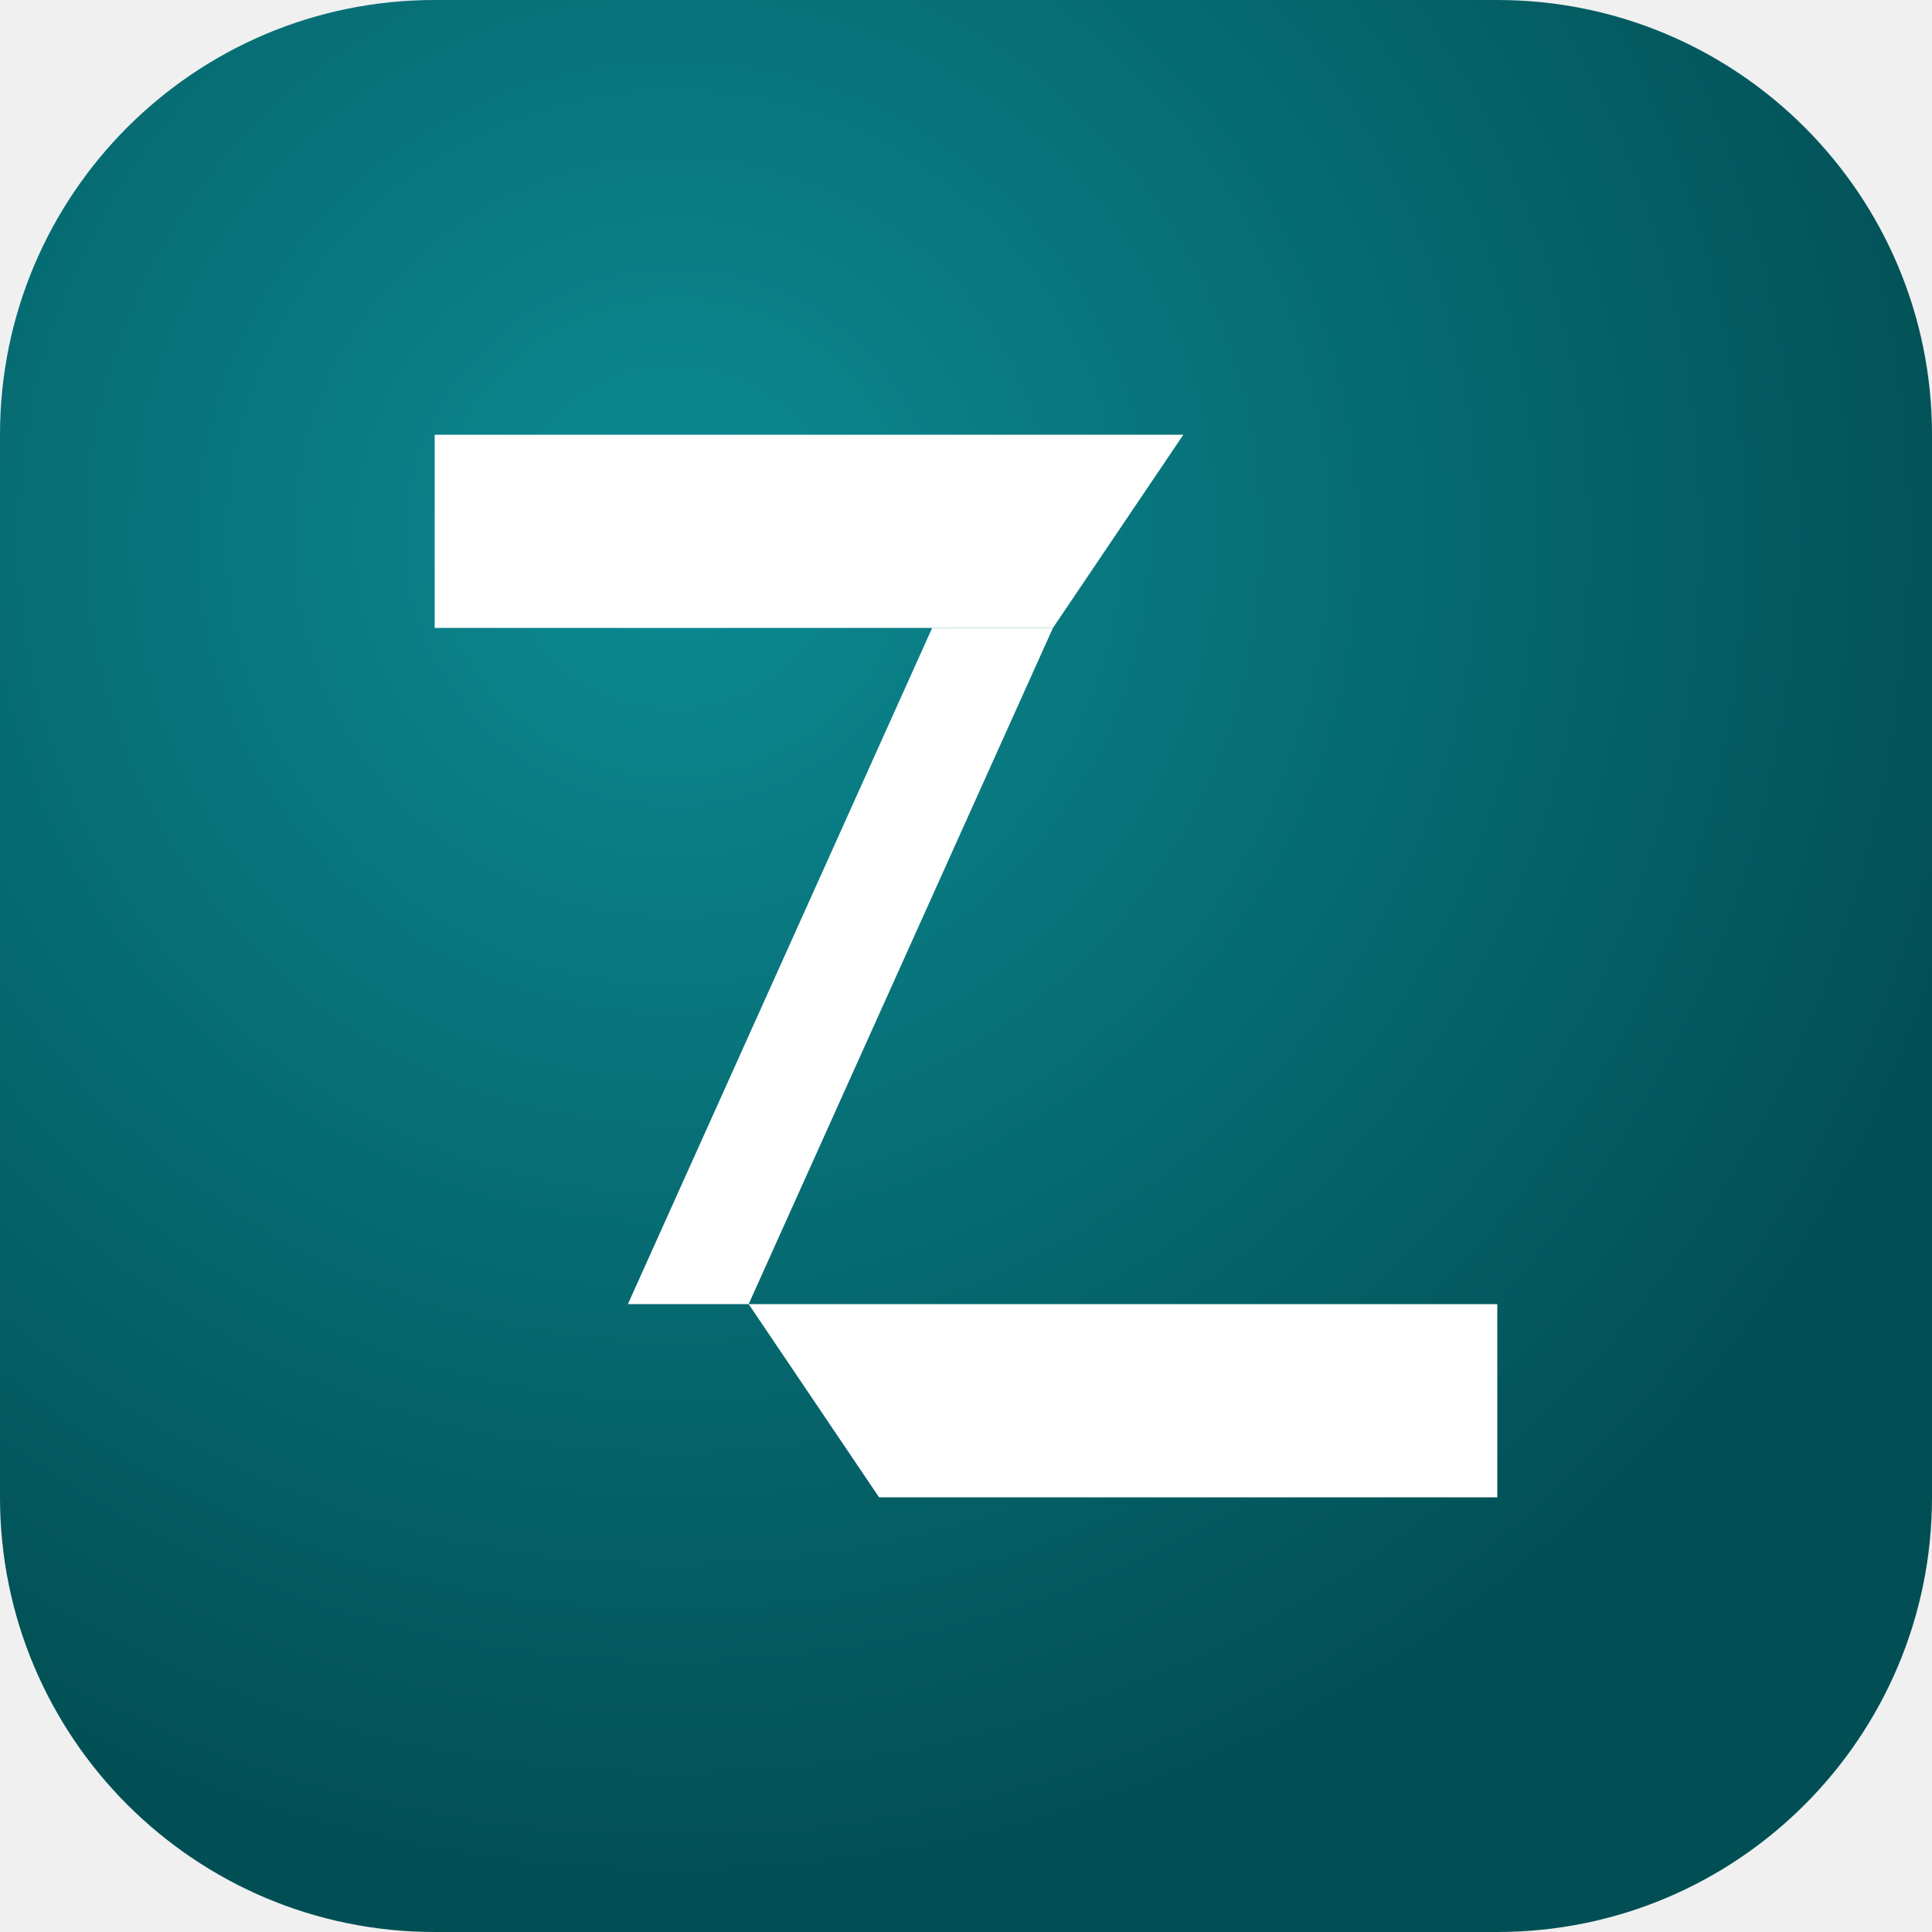
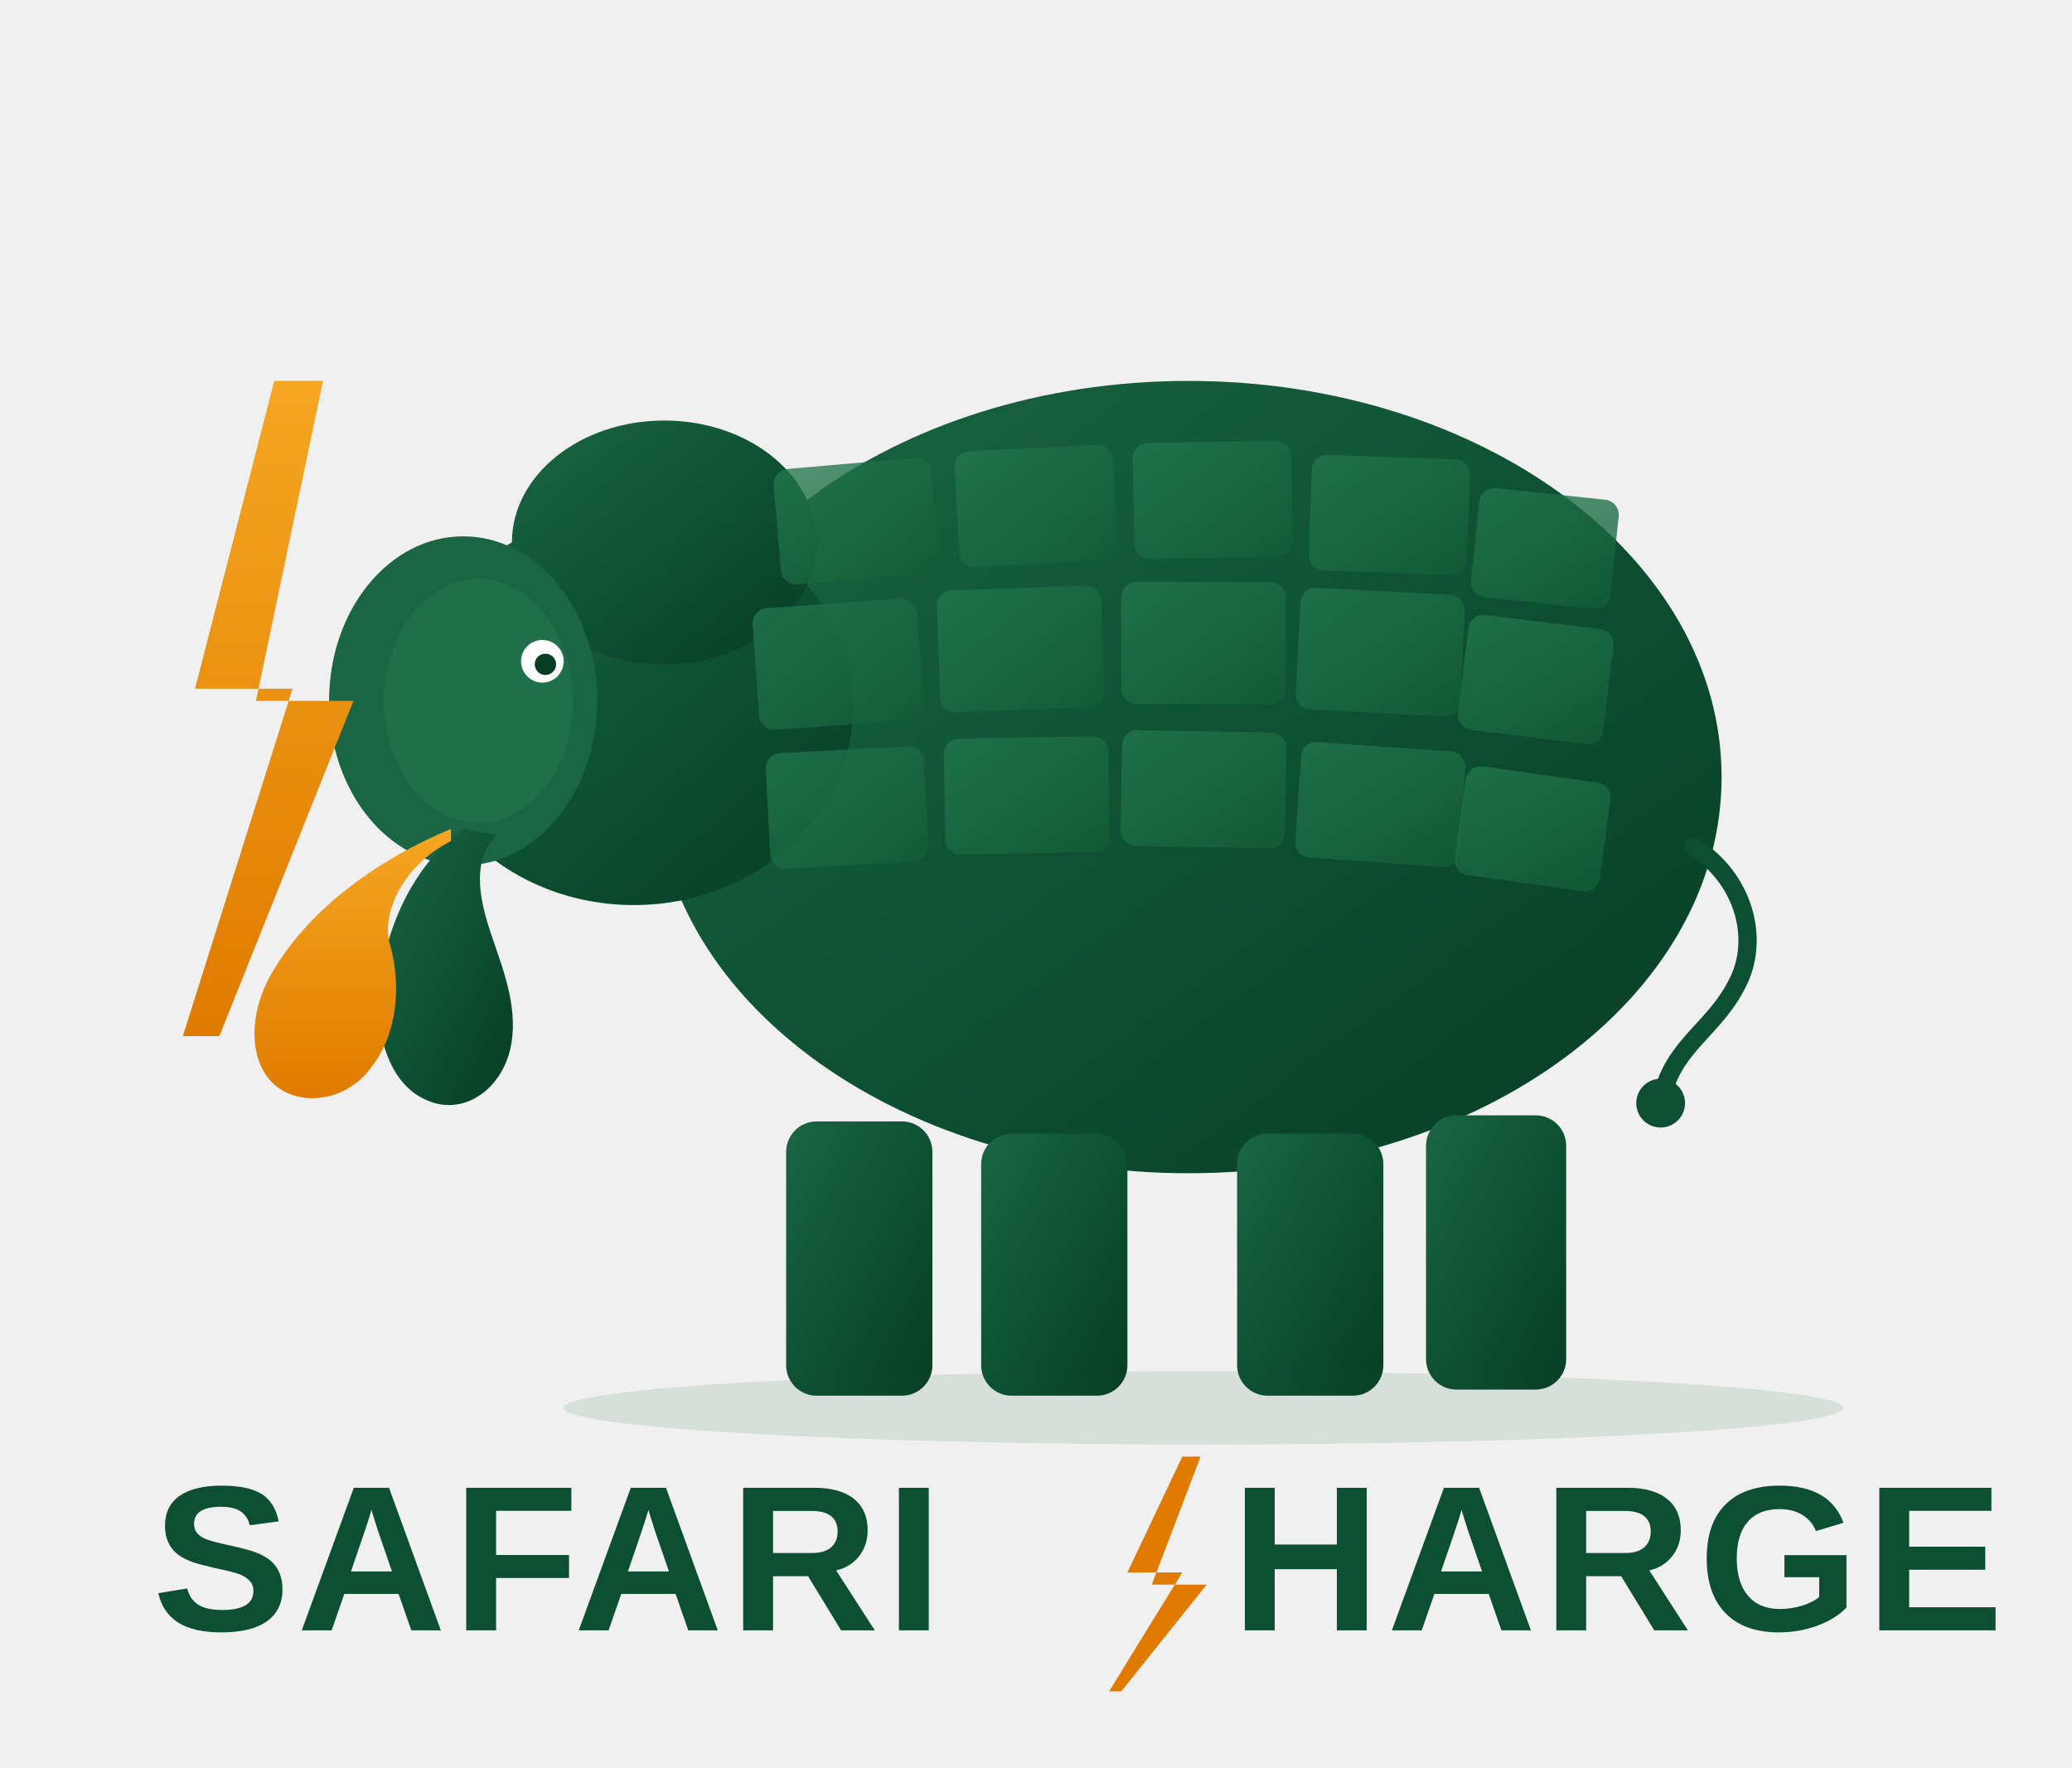
- <svg xmlns="http://www.w3.org/2000/svg" viewBox="0 0 40 40" fill="none" role="img" aria-label="SafariCharge logo">
+ <svg xmlns="http://www.w3.org/2000/svg" viewBox="0 0 680 580" fill="none" role="img" aria-label="SafariCharge logo">
  <defs>
-     <radialGradient id="bg" cx="35%" cy="28%" r="70%">
-       <stop offset="0%" stop-color="#0c8a92" />
-       <stop offset="100%" stop-color="#014f54" />
-     </radialGradient>
-     <style>
-       .mark { animation: breathe 2.8s ease-in-out infinite; }
-       @keyframes breathe {
-         0%,100% { opacity:.85; }
-         50%      { opacity:1;  }
-       }
-       @media (prefers-reduced-motion:reduce) {
-         .mark { animation:none; opacity:1; }
-       }
-     </style>
+     <linearGradient id="bodyGrad" x1="0%" y1="0%" x2="100%" y2="100%">
+       <stop offset="0%" stop-color="#1a6644" />
+       <stop offset="55%" stop-color="#0d4f32" />
+       <stop offset="100%" stop-color="#083d25" />
+     </linearGradient>
+     <linearGradient id="panelGrad" x1="0%" y1="0%" x2="100%" y2="100%">
+       <stop offset="0%" stop-color="#22784f" />
+       <stop offset="100%" stop-color="#145c38" />
+     </linearGradient>
+     <linearGradient id="orangeGrad" x1="0%" y1="0%" x2="0%" y2="100%">
+       <stop offset="0%" stop-color="#f5a623" />
+       <stop offset="100%" stop-color="#e07b00" />
+     </linearGradient>
  </defs>
-   <rect width="40" height="40" rx="9" fill="url(#bg)" />
-   <g class="mark" fill="white">
-     <path d="M9 9 H24.5 L21.8 13 H9 Z" />
-     <path d="M21.8 13 L15.5 27 H13 L19.3 13 Z" />
-     <path d="M15.5 27 L31 27 V31 H18.2 Z" />
-   </g>
+   <ellipse fill="url(#bodyGrad)" cx="390" cy="255" rx="175" ry="130" />
+   <ellipse fill="url(#bodyGrad)" cx="208" cy="232" rx="72" ry="65" />
+   <ellipse fill="url(#bodyGrad)" cx="218" cy="178" rx="50" ry="40" />
+   <ellipse fill="#1a6644" cx="152" cy="230" rx="44" ry="54" />
+   <ellipse fill="#22784f" opacity="0.55" cx="157" cy="230" rx="31" ry="40" />
+   <rect fill="url(#panelGrad)" opacity="0.78" x="255" y="152" width="52" height="38" rx="5" transform="rotate(-5 281 171)" />
+   <rect fill="url(#panelGrad)" opacity="0.78" x="314" y="147" width="52" height="38" rx="5" transform="rotate(-3 340 166)" />
+   <rect fill="url(#panelGrad)" opacity="0.78" x="372" y="145" width="52" height="38" rx="5" transform="rotate(-1 398 164)" />
+   <rect fill="url(#panelGrad)" opacity="0.78" x="430" y="150" width="52" height="38" rx="5" transform="rotate(2 456 169)" />
+   <rect fill="url(#panelGrad)" opacity="0.78" x="484" y="162" width="46" height="36" rx="5" transform="rotate(6 507 180)" />
+   <rect fill="url(#panelGrad)" opacity="0.78" x="248" y="198" width="54" height="40" rx="5" transform="rotate(-4 275 218)" />
+   <rect fill="url(#panelGrad)" opacity="0.78" x="308" y="193" width="54" height="40" rx="5" transform="rotate(-2 335 213)" />
+   <rect fill="url(#panelGrad)" opacity="0.78" x="368" y="191" width="54" height="40" rx="5" transform="rotate(0 395 211)" />
+   <rect fill="url(#panelGrad)" opacity="0.78" x="426" y="194" width="54" height="40" rx="5" transform="rotate(3 453 214)" />
+   <rect fill="url(#panelGrad)" opacity="0.78" x="480" y="204" width="48" height="38" rx="5" transform="rotate(7 504 223)" />
+   <rect fill="url(#panelGrad)" opacity="0.78" x="252" y="246" width="52" height="38" rx="5" transform="rotate(-3 278 265)" />
+   <rect fill="url(#panelGrad)" opacity="0.78" x="310" y="242" width="54" height="38" rx="5" transform="rotate(-1 337 261)" />
+   <rect fill="url(#panelGrad)" opacity="0.78" x="368" y="240" width="54" height="38" rx="5" transform="rotate(1 395 259)" />
+   <rect fill="url(#panelGrad)" opacity="0.78" x="426" y="245" width="54" height="38" rx="5" transform="rotate(4 453 264)" />
+   <rect fill="url(#panelGrad)" opacity="0.78" x="479" y="254" width="48" height="36" rx="5" transform="rotate(8 503 272)" />
+   <path fill="url(#bodyGrad)" d="M 152 272 C 138 282 128 300 125 320 C 122 339 128 356 140 361 C 151 366 163 359 167 346 C 171 332 165 318 161 306 C 157 294 155 282 163 274 Z" />
+   <rect fill="url(#bodyGrad)" x="258" y="368" width="48" height="90" rx="10" />
+   <rect fill="url(#bodyGrad)" x="322" y="372" width="48" height="86" rx="10" />
+   <rect fill="url(#bodyGrad)" x="406" y="372" width="48" height="86" rx="10" />
+   <rect fill="url(#bodyGrad)" x="468" y="366" width="46" height="90" rx="10" />
+   <path fill="none" stroke="#0d4f32" stroke-width="6" stroke-linecap="round" d="M 556 278 C 572 288 578 308 570 323 C 563 337 550 343 546 358" />
+   <circle fill="#0d4f32" cx="545" cy="362" r="8" />
+   <ellipse fill="#0d4f32" opacity="0.11" cx="395" cy="462" rx="210" ry="12" />
+   <circle fill="white" cx="178" cy="217" r="7" />
+   <circle fill="#083d25" cx="179" cy="218" r="3.5" />
+   <path fill="url(#orangeGrad)" d="M 148 272 C 124 282 102 298 90 318 C 80 334 82 352 93 358 C 102 363 115 360 122 350 C 130 340 132 324 128 310 C 125 300 132 284 148 276 Z" />
+   <path fill="url(#orangeGrad)" d="M 90 125 L 64 226 L 96 226 L 60 340 L 72 340 L 116 230 L 84 230 L 106 125 Z" />
+   <text x="50" y="535" font-family="'Helvetica Neue', 'Arial Black', Arial, sans-serif" font-weight="900" font-size="68" fill="#0d4f32" letter-spacing="2">SAFARI</text>
+   <path fill="#e07b00" d="M 388 478 L 370 516 L 388 516 L 364 555 L 368 555 L 396 520 L 378 520 L 394 478 Z" />
+   <text x="404" y="535" font-family="'Helvetica Neue', 'Arial Black', Arial, sans-serif" font-weight="900" font-size="68" fill="#0d4f32" letter-spacing="2">HARGE</text>
</svg>
